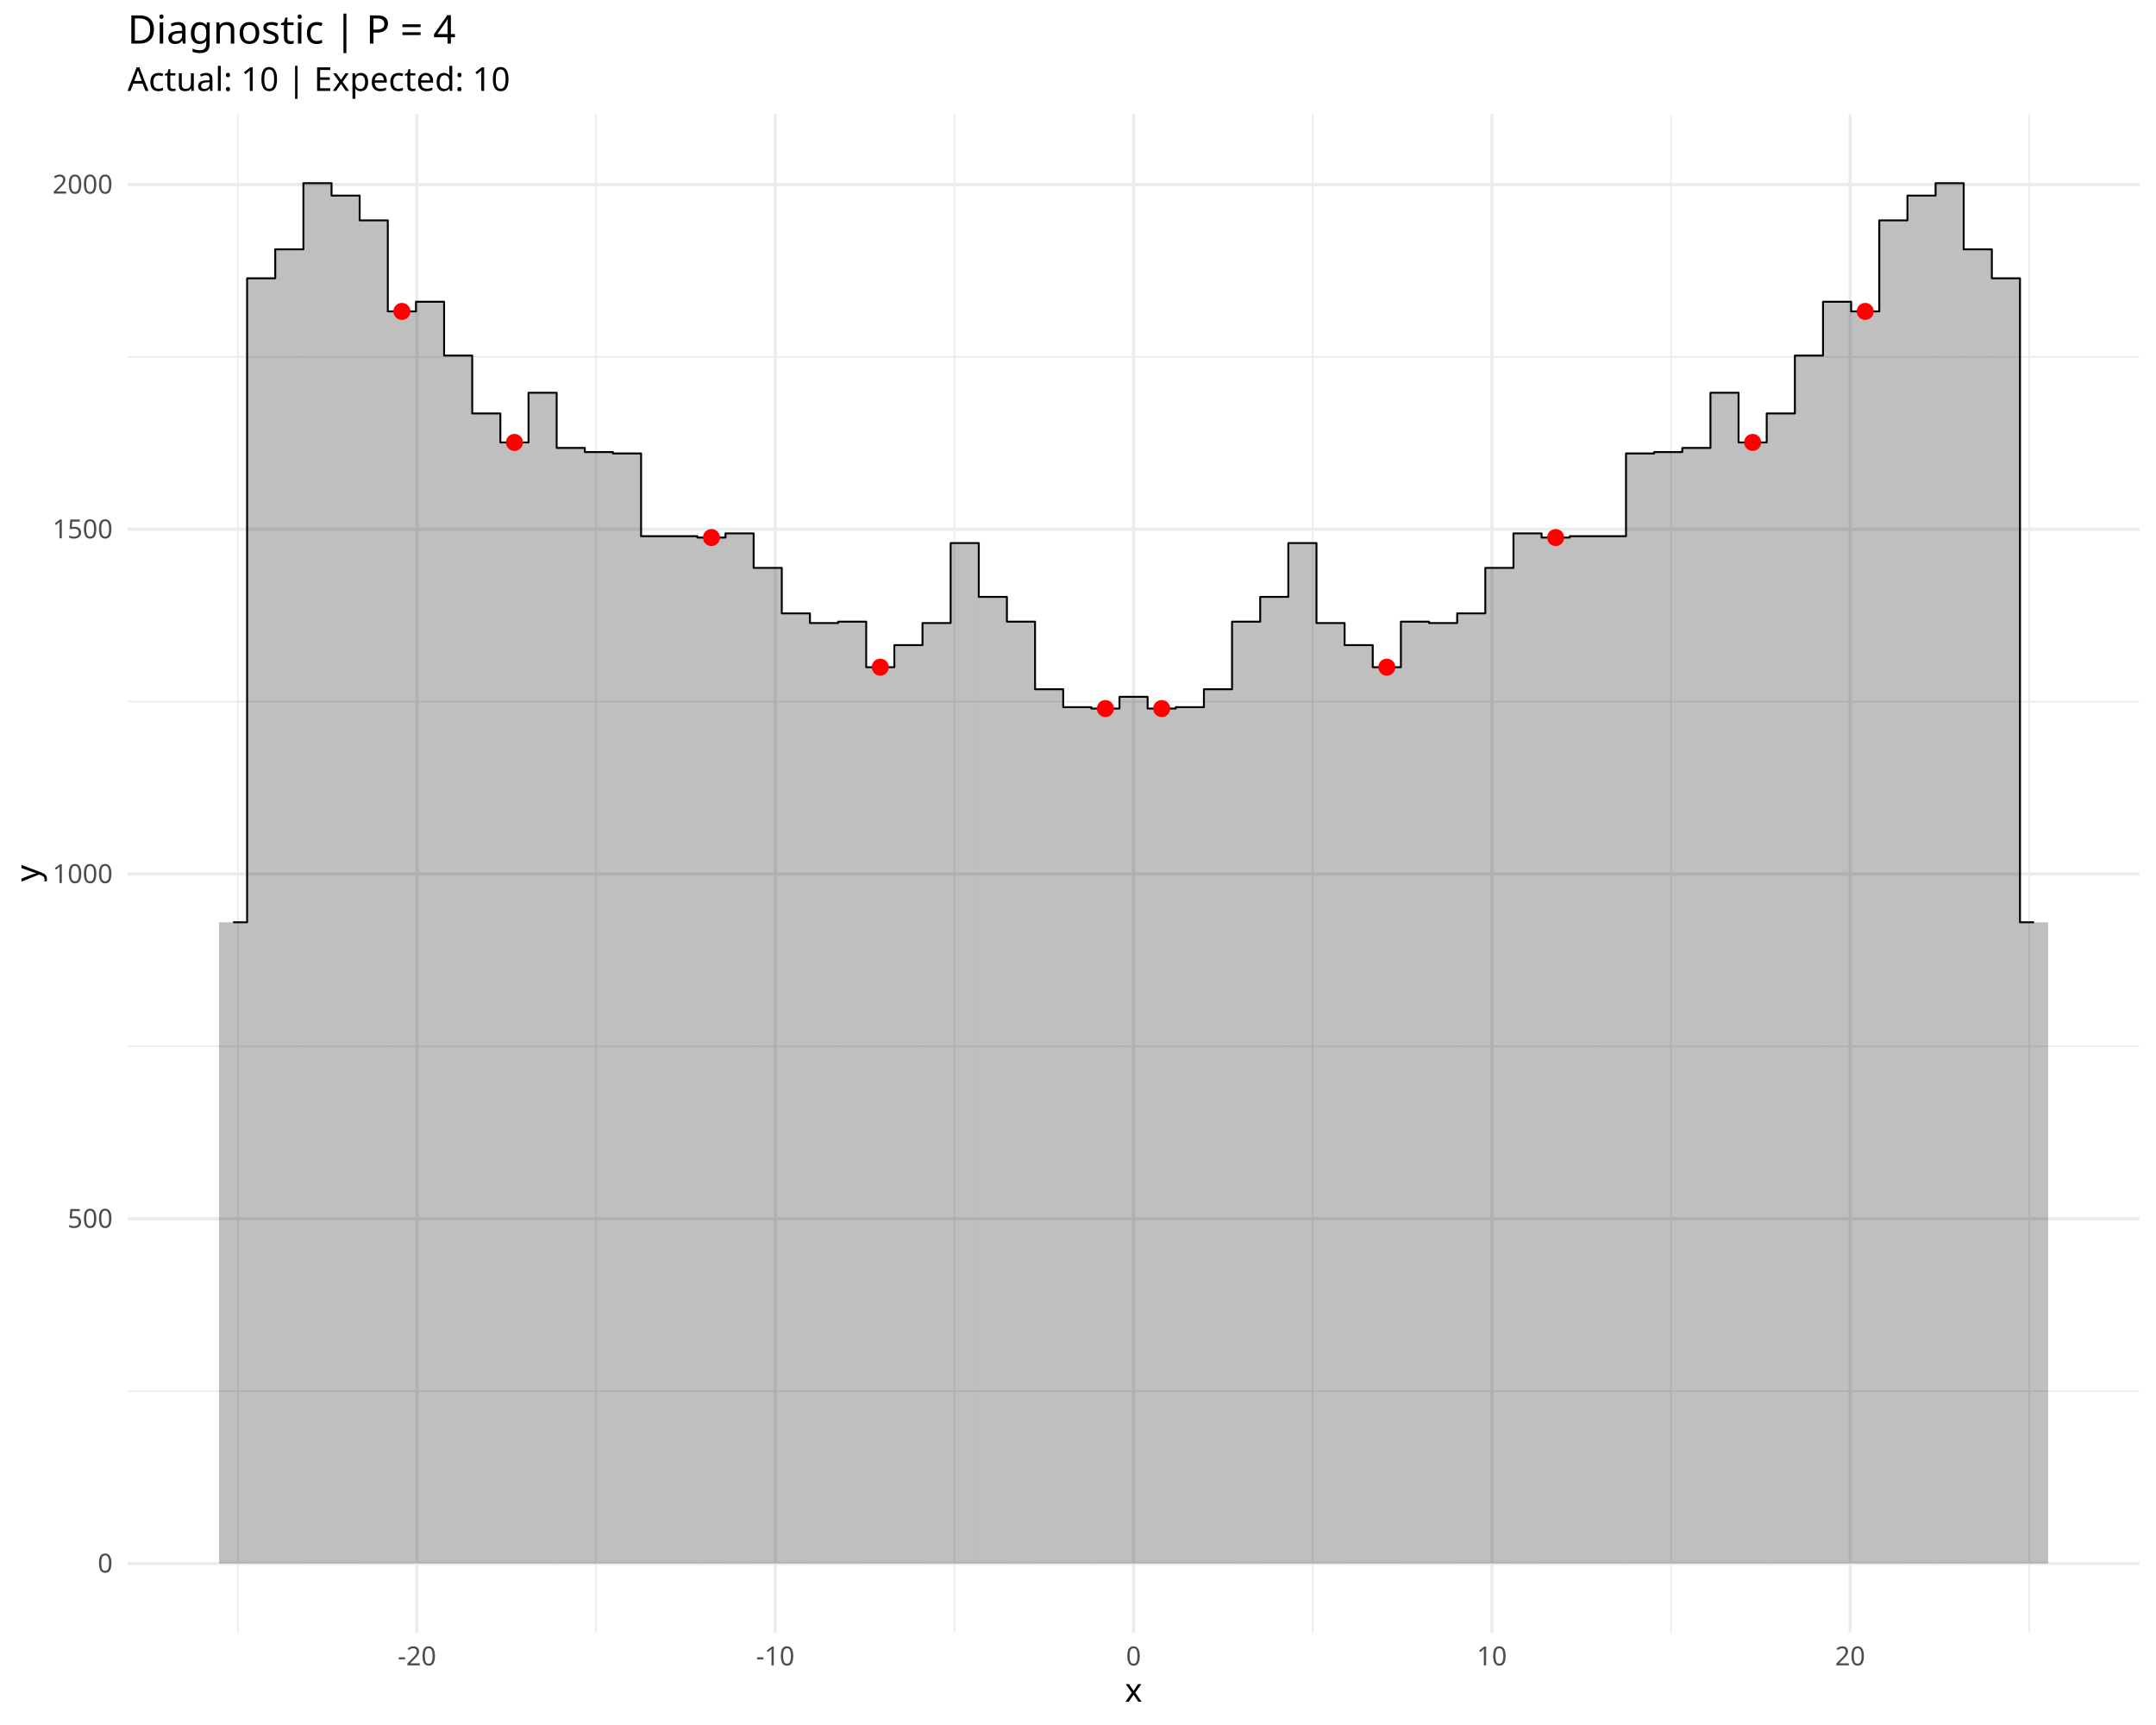
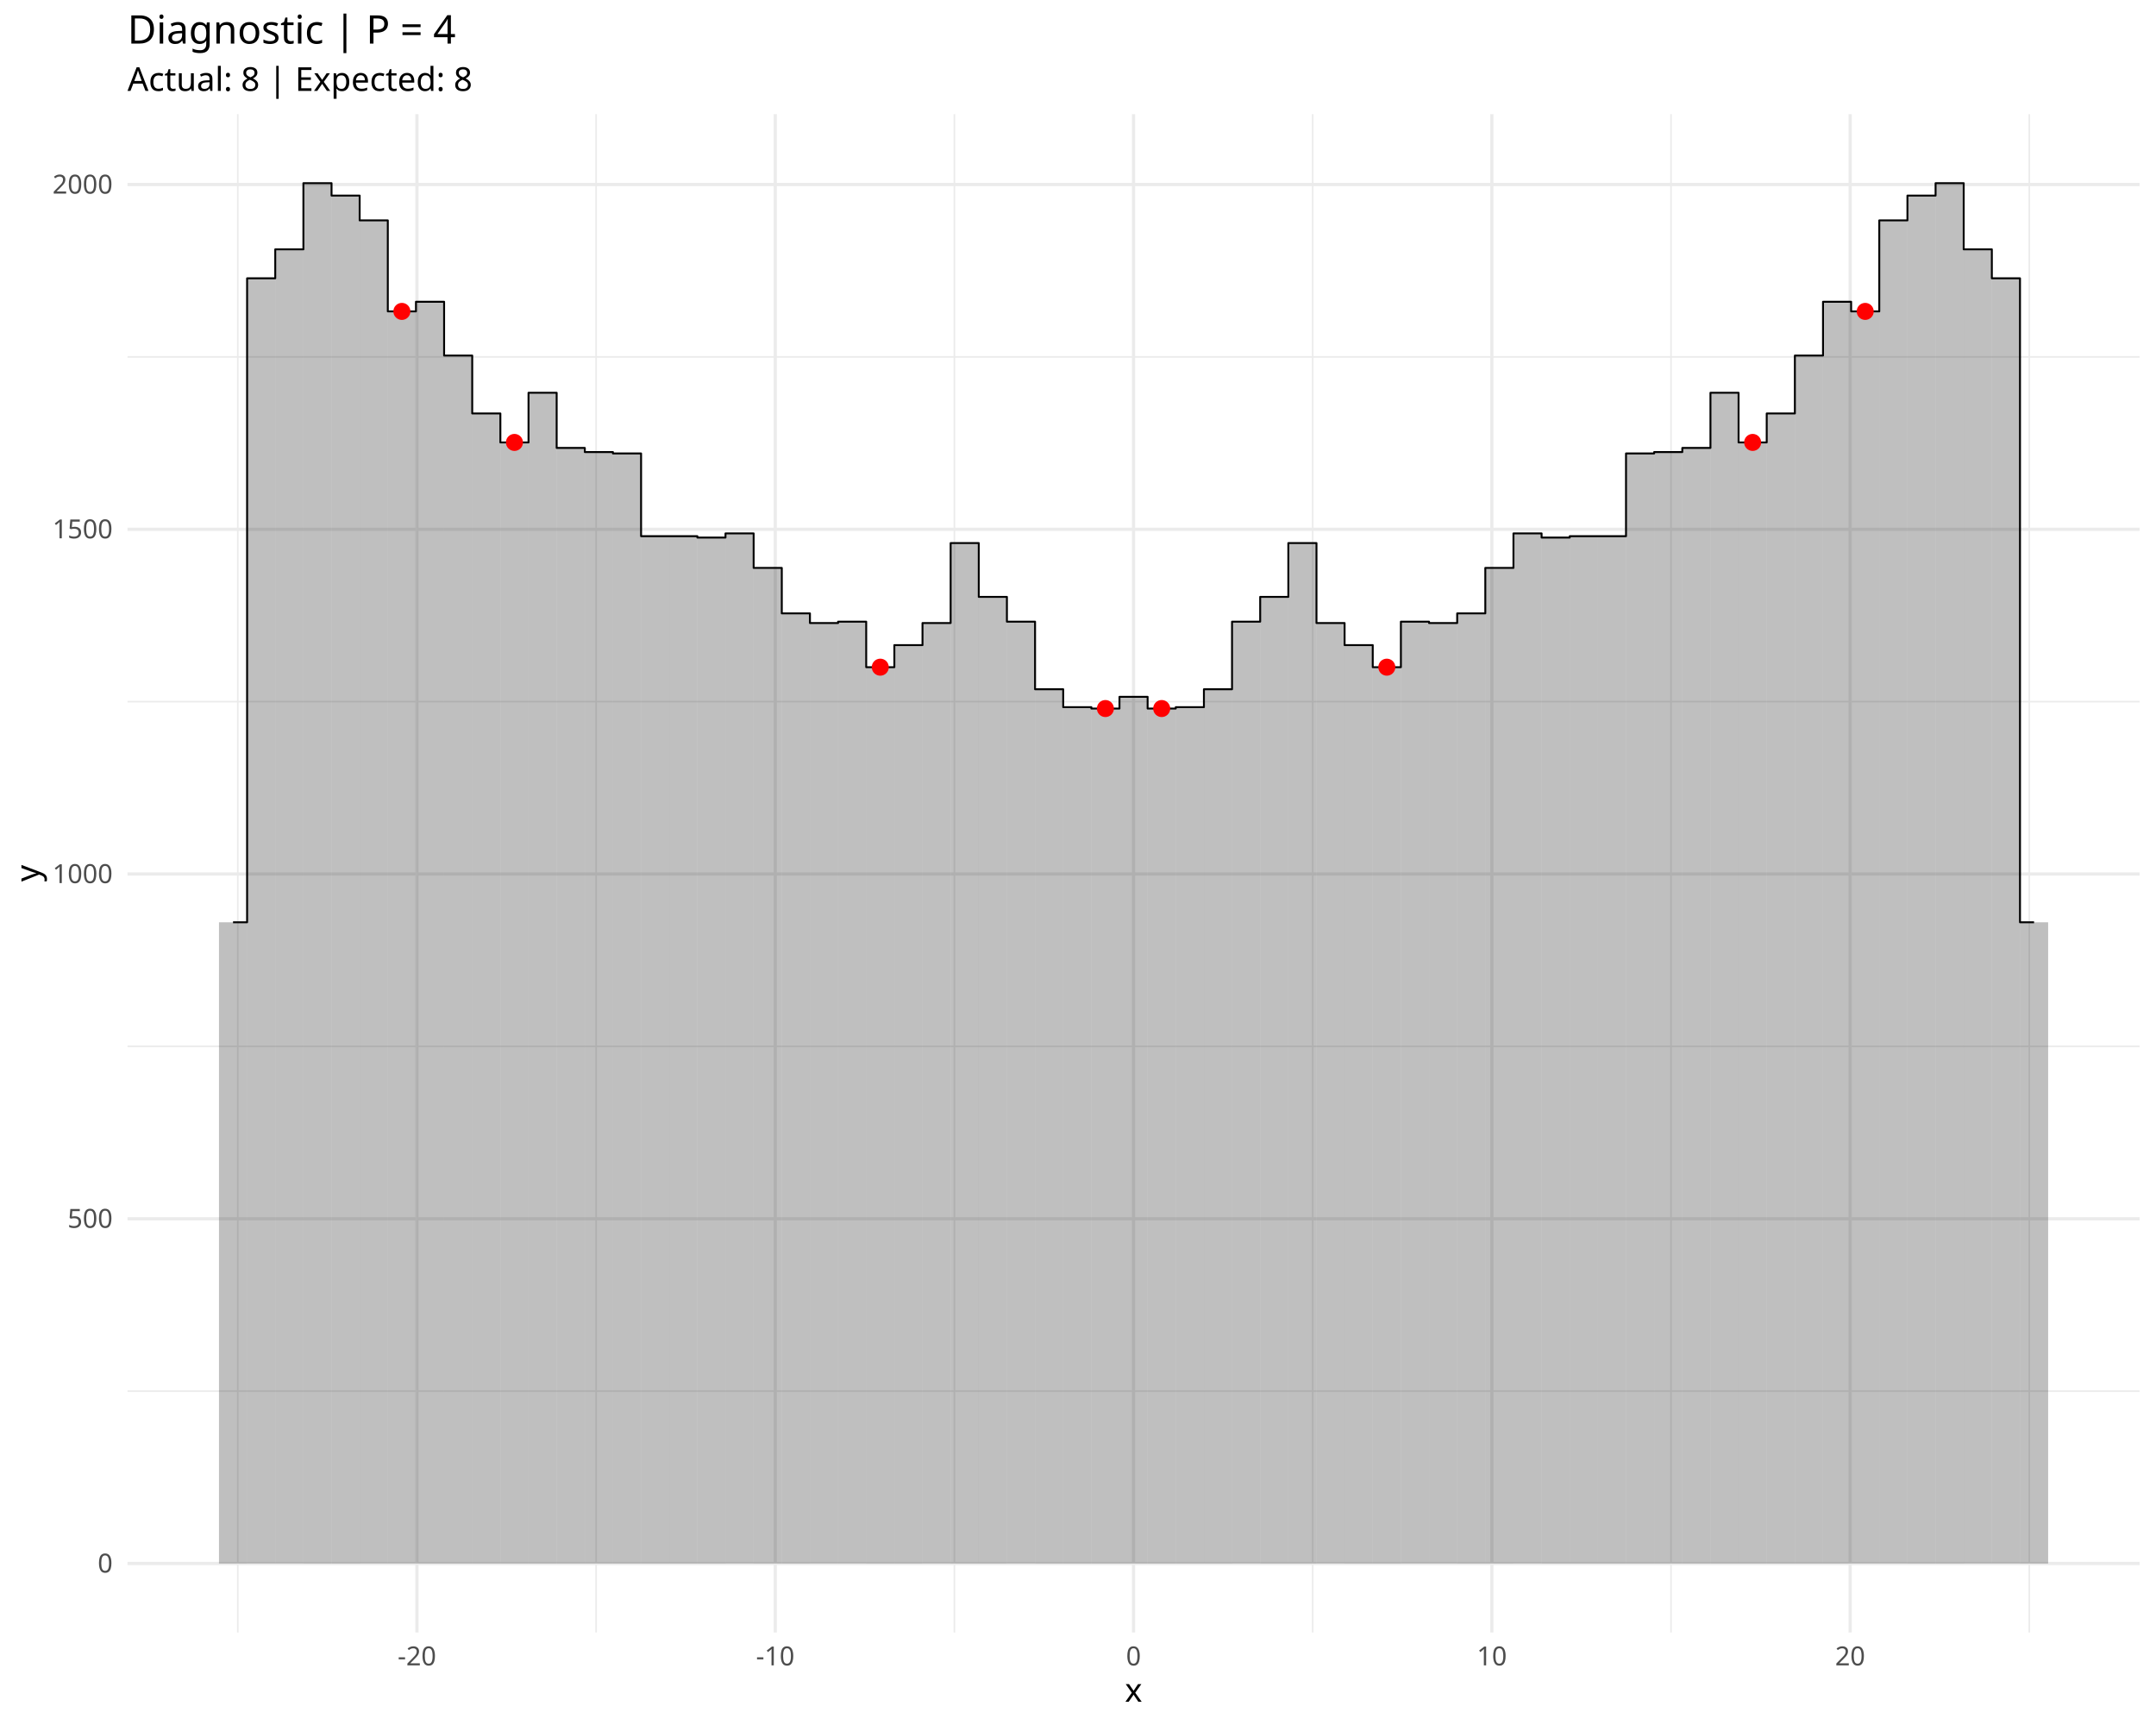
<svg xmlns="http://www.w3.org/2000/svg" class="svglite" data-engine-version="2.0" width="720.00pt" height="576.00pt" viewBox="0 0 720.00 576.00">
  <defs>
    <style type="text/css">
    .svglite line, .svglite polyline, .svglite polygon, .svglite path, .svglite rect, .svglite circle {
      fill: none;
      stroke: #000000;
      stroke-linecap: round;
      stroke-linejoin: round;
      stroke-miterlimit: 10.00;
    }
  </style>
  </defs>
  <rect width="100%" height="100%" style="stroke: none; fill: #FFFFFF;" />
  <defs>
    <clipPath id="cpMC4wMHw3MjAuMDB8MC4wMHw1NzYuMDA=">
      <rect x="0.00" y="0.00" width="720.00" height="576.00" />
    </clipPath>
  </defs>
  <g clip-path="url(#cpMC4wMHw3MjAuMDB8MC4wMHw1NzYuMDA=)">
    <rect x="0.00" y="0.00" width="720.00" height="576.00" style="stroke-width: 1.07; stroke: none; fill: #FFFFFF;" />
  </g>
  <defs>
    <clipPath id="cpNDIuNTh8NzE0LjUyfDM4LjEyfDU0NS4xMQ==">
      <rect x="42.58" y="38.12" width="671.94" height="507.00" />
    </clipPath>
  </defs>
  <g clip-path="url(#cpNDIuNTh8NzE0LjUyfDM4LjEyfDU0NS4xMQ==)">
    <polyline points="42.58,464.51 714.52,464.51 " style="stroke-width: 0.53; stroke: #EBEBEB; stroke-linecap: butt;" />
    <polyline points="42.58,349.40 714.52,349.40 " style="stroke-width: 0.53; stroke: #EBEBEB; stroke-linecap: butt;" />
    <polyline points="42.58,234.29 714.52,234.29 " style="stroke-width: 0.53; stroke: #EBEBEB; stroke-linecap: butt;" />
    <polyline points="42.58,119.18 714.52,119.18 " style="stroke-width: 0.53; stroke: #EBEBEB; stroke-linecap: butt;" />
    <polyline points="79.41,545.11 79.41,38.12 " style="stroke-width: 0.53; stroke: #EBEBEB; stroke-linecap: butt;" />
    <polyline points="199.07,545.11 199.07,38.12 " style="stroke-width: 0.53; stroke: #EBEBEB; stroke-linecap: butt;" />
    <polyline points="318.72,545.11 318.72,38.12 " style="stroke-width: 0.53; stroke: #EBEBEB; stroke-linecap: butt;" />
    <polyline points="438.38,545.11 438.38,38.12 " style="stroke-width: 0.53; stroke: #EBEBEB; stroke-linecap: butt;" />
    <polyline points="558.04,545.11 558.04,38.12 " style="stroke-width: 0.53; stroke: #EBEBEB; stroke-linecap: butt;" />
    <polyline points="677.69,545.11 677.69,38.12 " style="stroke-width: 0.53; stroke: #EBEBEB; stroke-linecap: butt;" />
    <polyline points="42.58,522.07 714.52,522.07 " style="stroke-width: 1.07; stroke: #EBEBEB; stroke-linecap: butt;" />
    <polyline points="42.58,406.96 714.52,406.96 " style="stroke-width: 1.07; stroke: #EBEBEB; stroke-linecap: butt;" />
    <polyline points="42.58,291.84 714.52,291.84 " style="stroke-width: 1.07; stroke: #EBEBEB; stroke-linecap: butt;" />
    <polyline points="42.58,176.73 714.52,176.73 " style="stroke-width: 1.07; stroke: #EBEBEB; stroke-linecap: butt;" />
    <polyline points="42.58,61.62 714.52,61.62 " style="stroke-width: 1.07; stroke: #EBEBEB; stroke-linecap: butt;" />
    <polyline points="139.24,545.11 139.24,38.12 " style="stroke-width: 1.07; stroke: #EBEBEB; stroke-linecap: butt;" />
    <polyline points="258.90,545.11 258.90,38.12 " style="stroke-width: 1.07; stroke: #EBEBEB; stroke-linecap: butt;" />
    <polyline points="378.55,545.11 378.55,38.12 " style="stroke-width: 1.07; stroke: #EBEBEB; stroke-linecap: butt;" />
    <polyline points="498.21,545.11 498.21,38.12 " style="stroke-width: 1.07; stroke: #EBEBEB; stroke-linecap: butt;" />
    <polyline points="617.86,545.11 617.86,38.12 " style="stroke-width: 1.07; stroke: #EBEBEB; stroke-linecap: butt;" />
    <rect x="73.13" y="307.96" width="9.40" height="214.11" style="stroke-width: 1.07; stroke: none; stroke-linecap: butt; stroke-linejoin: miter; fill: #000000; fill-opacity: 0.25;" />
    <rect x="82.52" y="92.93" width="9.40" height="429.13" style="stroke-width: 1.07; stroke: none; stroke-linecap: butt; stroke-linejoin: miter; fill: #000000; fill-opacity: 0.25;" />
    <rect x="91.92" y="83.26" width="9.40" height="438.80" style="stroke-width: 1.07; stroke: none; stroke-linecap: butt; stroke-linejoin: miter; fill: #000000; fill-opacity: 0.25;" />
    <rect x="101.32" y="61.16" width="9.40" height="460.91" style="stroke-width: 1.07; stroke: none; stroke-linecap: butt; stroke-linejoin: miter; fill: #000000; fill-opacity: 0.25;" />
    <rect x="110.72" y="65.31" width="9.40" height="456.76" style="stroke-width: 1.07; stroke: none; stroke-linecap: butt; stroke-linejoin: miter; fill: #000000; fill-opacity: 0.25;" />
    <rect x="120.11" y="73.59" width="9.40" height="448.47" style="stroke-width: 1.07; stroke: none; stroke-linecap: butt; stroke-linejoin: miter; fill: #000000; fill-opacity: 0.25;" />
    <rect x="129.51" y="103.98" width="9.40" height="418.08" style="stroke-width: 1.07; stroke: none; stroke-linecap: butt; stroke-linejoin: miter; fill: #000000; fill-opacity: 0.25;" />
    <rect x="138.91" y="100.76" width="9.40" height="421.31" style="stroke-width: 1.07; stroke: none; stroke-linecap: butt; stroke-linejoin: miter; fill: #000000; fill-opacity: 0.25;" />
    <rect x="148.31" y="118.72" width="9.40" height="403.35" style="stroke-width: 1.07; stroke: none; stroke-linecap: butt; stroke-linejoin: miter; fill: #000000; fill-opacity: 0.25;" />
    <rect x="157.70" y="138.06" width="9.40" height="384.01" style="stroke-width: 1.07; stroke: none; stroke-linecap: butt; stroke-linejoin: miter; fill: #000000; fill-opacity: 0.25;" />
    <rect x="167.10" y="147.73" width="9.40" height="374.34" style="stroke-width: 1.07; stroke: none; stroke-linecap: butt; stroke-linejoin: miter; fill: #000000; fill-opacity: 0.25;" />
    <rect x="176.50" y="131.15" width="9.40" height="390.92" style="stroke-width: 1.07; stroke: none; stroke-linecap: butt; stroke-linejoin: miter; fill: #000000; fill-opacity: 0.25;" />
    <rect x="185.90" y="149.57" width="9.40" height="372.50" style="stroke-width: 1.07; stroke: none; stroke-linecap: butt; stroke-linejoin: miter; fill: #000000; fill-opacity: 0.25;" />
    <rect x="195.30" y="150.95" width="9.40" height="371.12" style="stroke-width: 1.07; stroke: none; stroke-linecap: butt; stroke-linejoin: miter; fill: #000000; fill-opacity: 0.25;" />
    <rect x="204.69" y="151.41" width="9.40" height="370.66" style="stroke-width: 1.07; stroke: none; stroke-linecap: butt; stroke-linejoin: miter; fill: #000000; fill-opacity: 0.25;" />
    <rect x="214.09" y="179.04" width="9.40" height="343.03" style="stroke-width: 1.07; stroke: none; stroke-linecap: butt; stroke-linejoin: miter; fill: #000000; fill-opacity: 0.25;" />
    <rect x="223.49" y="179.04" width="9.40" height="343.03" style="stroke-width: 1.07; stroke: none; stroke-linecap: butt; stroke-linejoin: miter; fill: #000000; fill-opacity: 0.25;" />
    <rect x="232.89" y="179.50" width="9.40" height="342.57" style="stroke-width: 1.07; stroke: none; stroke-linecap: butt; stroke-linejoin: miter; fill: #000000; fill-opacity: 0.25;" />
    <rect x="242.28" y="178.11" width="9.40" height="343.95" style="stroke-width: 1.07; stroke: none; stroke-linecap: butt; stroke-linejoin: miter; fill: #000000; fill-opacity: 0.25;" />
    <rect x="251.68" y="189.63" width="9.40" height="332.44" style="stroke-width: 1.07; stroke: none; stroke-linecap: butt; stroke-linejoin: miter; fill: #000000; fill-opacity: 0.25;" />
    <rect x="261.08" y="204.82" width="9.40" height="317.25" style="stroke-width: 1.07; stroke: none; stroke-linecap: butt; stroke-linejoin: miter; fill: #000000; fill-opacity: 0.25;" />
    <rect x="270.48" y="208.04" width="9.40" height="314.02" style="stroke-width: 1.07; stroke: none; stroke-linecap: butt; stroke-linejoin: miter; fill: #000000; fill-opacity: 0.25;" />
    <rect x="279.88" y="207.58" width="9.40" height="314.48" style="stroke-width: 1.07; stroke: none; stroke-linecap: butt; stroke-linejoin: miter; fill: #000000; fill-opacity: 0.25;" />
    <rect x="289.27" y="222.78" width="9.40" height="299.29" style="stroke-width: 1.07; stroke: none; stroke-linecap: butt; stroke-linejoin: miter; fill: #000000; fill-opacity: 0.25;" />
    <rect x="298.67" y="215.41" width="9.40" height="306.66" style="stroke-width: 1.07; stroke: none; stroke-linecap: butt; stroke-linejoin: miter; fill: #000000; fill-opacity: 0.25;" />
    <rect x="308.07" y="208.04" width="9.40" height="314.02" style="stroke-width: 1.07; stroke: none; stroke-linecap: butt; stroke-linejoin: miter; fill: #000000; fill-opacity: 0.25;" />
    <rect x="317.47" y="181.34" width="9.40" height="340.73" style="stroke-width: 1.07; stroke: none; stroke-linecap: butt; stroke-linejoin: miter; fill: #000000; fill-opacity: 0.25;" />
    <rect x="326.86" y="199.30" width="9.40" height="322.77" style="stroke-width: 1.07; stroke: none; stroke-linecap: butt; stroke-linejoin: miter; fill: #000000; fill-opacity: 0.25;" />
    <rect x="336.26" y="207.58" width="9.40" height="314.48" style="stroke-width: 1.07; stroke: none; stroke-linecap: butt; stroke-linejoin: miter; fill: #000000; fill-opacity: 0.25;" />
    <rect x="345.66" y="230.15" width="9.40" height="291.92" style="stroke-width: 1.07; stroke: none; stroke-linecap: butt; stroke-linejoin: miter; fill: #000000; fill-opacity: 0.25;" />
    <rect x="355.06" y="236.13" width="9.40" height="285.94" style="stroke-width: 1.07; stroke: none; stroke-linecap: butt; stroke-linejoin: miter; fill: #000000; fill-opacity: 0.25;" />
    <rect x="364.46" y="236.59" width="9.40" height="285.48" style="stroke-width: 1.07; stroke: none; stroke-linecap: butt; stroke-linejoin: miter; fill: #000000; fill-opacity: 0.25;" />
    <rect x="373.85" y="232.68" width="9.40" height="289.39" style="stroke-width: 1.07; stroke: none; stroke-linecap: butt; stroke-linejoin: miter; fill: #000000; fill-opacity: 0.25;" />
    <rect x="383.25" y="236.59" width="9.40" height="285.48" style="stroke-width: 1.07; stroke: none; stroke-linecap: butt; stroke-linejoin: miter; fill: #000000; fill-opacity: 0.25;" />
    <rect x="392.65" y="236.13" width="9.40" height="285.94" style="stroke-width: 1.07; stroke: none; stroke-linecap: butt; stroke-linejoin: miter; fill: #000000; fill-opacity: 0.25;" />
    <rect x="402.05" y="230.15" width="9.40" height="291.92" style="stroke-width: 1.07; stroke: none; stroke-linecap: butt; stroke-linejoin: miter; fill: #000000; fill-opacity: 0.25;" />
    <rect x="411.44" y="207.58" width="9.40" height="314.48" style="stroke-width: 1.07; stroke: none; stroke-linecap: butt; stroke-linejoin: miter; fill: #000000; fill-opacity: 0.25;" />
    <rect x="420.84" y="199.30" width="9.40" height="322.77" style="stroke-width: 1.07; stroke: none; stroke-linecap: butt; stroke-linejoin: miter; fill: #000000; fill-opacity: 0.25;" />
    <rect x="430.24" y="181.34" width="9.40" height="340.73" style="stroke-width: 1.07; stroke: none; stroke-linecap: butt; stroke-linejoin: miter; fill: #000000; fill-opacity: 0.25;" />
    <rect x="439.64" y="208.04" width="9.40" height="314.02" style="stroke-width: 1.07; stroke: none; stroke-linecap: butt; stroke-linejoin: miter; fill: #000000; fill-opacity: 0.25;" />
    <rect x="449.03" y="215.41" width="9.40" height="306.66" style="stroke-width: 1.07; stroke: none; stroke-linecap: butt; stroke-linejoin: miter; fill: #000000; fill-opacity: 0.25;" />
    <rect x="458.43" y="222.78" width="9.40" height="299.29" style="stroke-width: 1.07; stroke: none; stroke-linecap: butt; stroke-linejoin: miter; fill: #000000; fill-opacity: 0.25;" />
    <rect x="467.83" y="207.58" width="9.40" height="314.48" style="stroke-width: 1.07; stroke: none; stroke-linecap: butt; stroke-linejoin: miter; fill: #000000; fill-opacity: 0.25;" />
    <rect x="477.23" y="208.04" width="9.40" height="314.02" style="stroke-width: 1.07; stroke: none; stroke-linecap: butt; stroke-linejoin: miter; fill: #000000; fill-opacity: 0.25;" />
    <rect x="486.63" y="204.82" width="9.40" height="317.25" style="stroke-width: 1.07; stroke: none; stroke-linecap: butt; stroke-linejoin: miter; fill: #000000; fill-opacity: 0.25;" />
    <rect x="496.02" y="189.63" width="9.40" height="332.44" style="stroke-width: 1.07; stroke: none; stroke-linecap: butt; stroke-linejoin: miter; fill: #000000; fill-opacity: 0.25;" />
    <rect x="505.42" y="178.11" width="9.40" height="343.95" style="stroke-width: 1.07; stroke: none; stroke-linecap: butt; stroke-linejoin: miter; fill: #000000; fill-opacity: 0.25;" />
    <rect x="514.82" y="179.50" width="9.40" height="342.57" style="stroke-width: 1.07; stroke: none; stroke-linecap: butt; stroke-linejoin: miter; fill: #000000; fill-opacity: 0.25;" />
    <rect x="524.22" y="179.04" width="9.40" height="343.03" style="stroke-width: 1.07; stroke: none; stroke-linecap: butt; stroke-linejoin: miter; fill: #000000; fill-opacity: 0.25;" />
    <rect x="533.61" y="179.04" width="9.40" height="343.03" style="stroke-width: 1.07; stroke: none; stroke-linecap: butt; stroke-linejoin: miter; fill: #000000; fill-opacity: 0.25;" />
    <rect x="543.01" y="151.41" width="9.40" height="370.66" style="stroke-width: 1.07; stroke: none; stroke-linecap: butt; stroke-linejoin: miter; fill: #000000; fill-opacity: 0.25;" />
    <rect x="552.41" y="150.95" width="9.40" height="371.12" style="stroke-width: 1.07; stroke: none; stroke-linecap: butt; stroke-linejoin: miter; fill: #000000; fill-opacity: 0.25;" />
    <rect x="561.81" y="149.57" width="9.40" height="372.50" style="stroke-width: 1.07; stroke: none; stroke-linecap: butt; stroke-linejoin: miter; fill: #000000; fill-opacity: 0.25;" />
    <rect x="571.21" y="131.15" width="9.40" height="390.92" style="stroke-width: 1.07; stroke: none; stroke-linecap: butt; stroke-linejoin: miter; fill: #000000; fill-opacity: 0.25;" />
    <rect x="580.60" y="147.73" width="9.40" height="374.34" style="stroke-width: 1.07; stroke: none; stroke-linecap: butt; stroke-linejoin: miter; fill: #000000; fill-opacity: 0.25;" />
    <rect x="590.00" y="138.06" width="9.40" height="384.01" style="stroke-width: 1.07; stroke: none; stroke-linecap: butt; stroke-linejoin: miter; fill: #000000; fill-opacity: 0.25;" />
    <rect x="599.40" y="118.72" width="9.40" height="403.35" style="stroke-width: 1.07; stroke: none; stroke-linecap: butt; stroke-linejoin: miter; fill: #000000; fill-opacity: 0.25;" />
    <rect x="608.80" y="100.76" width="9.40" height="421.31" style="stroke-width: 1.07; stroke: none; stroke-linecap: butt; stroke-linejoin: miter; fill: #000000; fill-opacity: 0.25;" />
    <rect x="618.19" y="103.98" width="9.40" height="418.08" style="stroke-width: 1.07; stroke: none; stroke-linecap: butt; stroke-linejoin: miter; fill: #000000; fill-opacity: 0.25;" />
    <rect x="627.59" y="73.59" width="9.40" height="448.47" style="stroke-width: 1.07; stroke: none; stroke-linecap: butt; stroke-linejoin: miter; fill: #000000; fill-opacity: 0.25;" />
    <rect x="636.99" y="65.31" width="9.40" height="456.76" style="stroke-width: 1.07; stroke: none; stroke-linecap: butt; stroke-linejoin: miter; fill: #000000; fill-opacity: 0.25;" />
    <rect x="646.39" y="61.16" width="9.40" height="460.91" style="stroke-width: 1.07; stroke: none; stroke-linecap: butt; stroke-linejoin: miter; fill: #000000; fill-opacity: 0.25;" />
    <rect x="655.78" y="83.26" width="9.40" height="438.80" style="stroke-width: 1.07; stroke: none; stroke-linecap: butt; stroke-linejoin: miter; fill: #000000; fill-opacity: 0.25;" />
    <rect x="665.18" y="92.93" width="9.40" height="429.13" style="stroke-width: 1.07; stroke: none; stroke-linecap: butt; stroke-linejoin: miter; fill: #000000; fill-opacity: 0.25;" />
    <rect x="674.58" y="307.96" width="9.40" height="214.11" style="stroke-width: 1.07; stroke: none; stroke-linecap: butt; stroke-linejoin: miter; fill: #000000; fill-opacity: 0.25;" />
    <polyline points="77.82,307.96 82.52,307.96 82.52,92.93 91.92,92.93 91.92,83.26 101.32,83.26 101.32,61.16 110.72,61.16 110.72,65.31 120.11,65.31 120.11,73.59 129.51,73.59 129.51,103.98 138.91,103.98 138.91,100.76 148.31,100.76 148.31,118.72 157.70,118.72 157.70,138.06 167.10,138.06 167.10,147.73 176.50,147.73 176.50,131.15 185.90,131.15 185.90,149.57 195.30,149.57 195.30,150.95 204.69,150.95 204.69,151.41 214.09,151.41 214.09,179.04 223.49,179.04 223.49,179.04 232.89,179.04 232.89,179.50 242.28,179.50 242.28,178.11 251.68,178.11 251.68,189.63 261.08,189.63 261.08,204.82 270.48,204.82 270.48,208.04 279.88,208.04 279.88,207.58 289.27,207.58 289.27,222.78 298.67,222.78 298.67,215.41 308.07,215.41 308.07,208.04 317.47,208.04 317.47,181.34 326.86,181.34 326.86,199.30 336.26,199.30 336.26,207.58 345.66,207.58 345.66,230.15 355.06,230.15 355.06,236.13 364.46,236.13 364.46,236.59 373.85,236.59 373.85,232.68 383.25,232.68 383.25,236.59 392.65,236.59 392.65,236.13 402.05,236.13 402.05,230.15 411.44,230.15 411.44,207.58 420.84,207.58 420.84,199.30 430.24,199.30 430.24,181.34 439.64,181.34 439.64,208.04 449.03,208.04 449.03,215.41 458.43,215.41 458.43,222.78 467.83,222.78 467.83,207.58 477.23,207.58 477.23,208.04 486.63,208.04 486.63,204.82 496.02,204.82 496.02,189.63 505.42,189.63 505.42,178.11 514.82,178.11 514.82,179.50 524.22,179.50 524.22,179.04 533.61,179.04 533.61,179.04 543.01,179.04 543.01,151.41 552.41,151.41 552.41,150.95 561.81,150.95 561.81,149.57 571.21,149.57 571.21,131.15 580.60,131.15 580.60,147.73 590.00,147.73 590.00,138.06 599.40,138.06 599.40,118.72 608.80,118.72 608.80,100.76 618.19,100.76 618.19,103.98 627.59,103.98 627.59,73.59 636.99,73.59 636.99,65.31 646.39,65.31 646.39,61.16 655.78,61.16 655.78,83.26 665.18,83.26 665.18,92.93 674.58,92.93 674.58,307.96 679.28,307.96 " style="stroke-width: 0.64; stroke-linecap: butt;" />
    <circle cx="134.21" cy="103.98" r="2.49" style="stroke-width: 0.71; stroke: #FF0000; fill: #FF0000;" />
    <circle cx="171.80" cy="147.73" r="2.49" style="stroke-width: 0.71; stroke: #FF0000; fill: #FF0000;" />
-     <circle cx="237.59" cy="179.50" r="2.49" style="stroke-width: 0.71; stroke: #FF0000; fill: #FF0000;" />
    <circle cx="293.97" cy="222.78" r="2.49" style="stroke-width: 0.71; stroke: #FF0000; fill: #FF0000;" />
    <circle cx="369.15" cy="236.59" r="2.49" style="stroke-width: 0.71; stroke: #FF0000; fill: #FF0000;" />
    <circle cx="387.95" cy="236.59" r="2.49" style="stroke-width: 0.71; stroke: #FF0000; fill: #FF0000;" />
    <circle cx="463.13" cy="222.78" r="2.49" style="stroke-width: 0.71; stroke: #FF0000; fill: #FF0000;" />
-     <circle cx="519.52" cy="179.50" r="2.49" style="stroke-width: 0.71; stroke: #FF0000; fill: #FF0000;" />
    <circle cx="585.30" cy="147.73" r="2.49" style="stroke-width: 0.71; stroke: #FF0000; fill: #FF0000;" />
    <circle cx="622.89" cy="103.98" r="2.49" style="stroke-width: 0.71; stroke: #FF0000; fill: #FF0000;" />
  </g>
  <g clip-path="url(#cpMC4wMHw3MjAuMDB8MC4wMHw1NzYuMDA=)">
    <text x="37.65" y="525.10" text-anchor="end" style="font-size: 8.80px; fill: #4D4D4D; font-family: sans;" textLength="4.89px" lengthAdjust="spacingAndGlyphs">0</text>
    <text x="37.65" y="409.98" text-anchor="end" style="font-size: 8.80px; fill: #4D4D4D; font-family: sans;" textLength="14.68px" lengthAdjust="spacingAndGlyphs">500</text>
    <text x="37.65" y="294.87" text-anchor="end" style="font-size: 8.80px; fill: #4D4D4D; font-family: sans;" textLength="19.58px" lengthAdjust="spacingAndGlyphs">1000</text>
    <text x="37.65" y="179.76" text-anchor="end" style="font-size: 8.80px; fill: #4D4D4D; font-family: sans;" textLength="19.58px" lengthAdjust="spacingAndGlyphs">1500</text>
    <text x="37.65" y="64.65" text-anchor="end" style="font-size: 8.80px; fill: #4D4D4D; font-family: sans;" textLength="19.58px" lengthAdjust="spacingAndGlyphs">2000</text>
    <text x="139.24" y="556.10" text-anchor="middle" style="font-size: 8.80px; fill: #4D4D4D; font-family: sans;" textLength="12.72px" lengthAdjust="spacingAndGlyphs">-20</text>
    <text x="258.90" y="556.10" text-anchor="middle" style="font-size: 8.80px; fill: #4D4D4D; font-family: sans;" textLength="12.72px" lengthAdjust="spacingAndGlyphs">-10</text>
    <text x="378.55" y="556.10" text-anchor="middle" style="font-size: 8.80px; fill: #4D4D4D; font-family: sans;" textLength="4.89px" lengthAdjust="spacingAndGlyphs">0</text>
    <text x="498.21" y="556.10" text-anchor="middle" style="font-size: 8.80px; fill: #4D4D4D; font-family: sans;" textLength="9.79px" lengthAdjust="spacingAndGlyphs">10</text>
    <text x="617.86" y="556.10" text-anchor="middle" style="font-size: 8.80px; fill: #4D4D4D; font-family: sans;" textLength="9.79px" lengthAdjust="spacingAndGlyphs">20</text>
    <text x="378.55" y="568.24" text-anchor="middle" style="font-size: 11.00px; font-family: sans;" textLength="5.50px" lengthAdjust="spacingAndGlyphs">x</text>
    <text transform="translate(13.05,291.61) rotate(-90)" text-anchor="middle" style="font-size: 11.00px; font-family: sans;" textLength="5.50px" lengthAdjust="spacingAndGlyphs">y</text>
-     <text x="42.58" y="30.35" style="font-size: 11.00px; font-family: sans;" textLength="122.12px" lengthAdjust="spacingAndGlyphs">Actual: 10 | Expected: 10</text>
+     <text x="42.58" y="30.35" style="font-size: 11.00px; font-family: sans;" textLength="109.88px" lengthAdjust="spacingAndGlyphs">Actual: 8 | Expected: 8</text>
    <text x="42.58" y="14.56" style="font-size: 13.20px; font-family: sans;" textLength="103.60px" lengthAdjust="spacingAndGlyphs">Diagnostic | P = 4</text>
  </g>
</svg>
